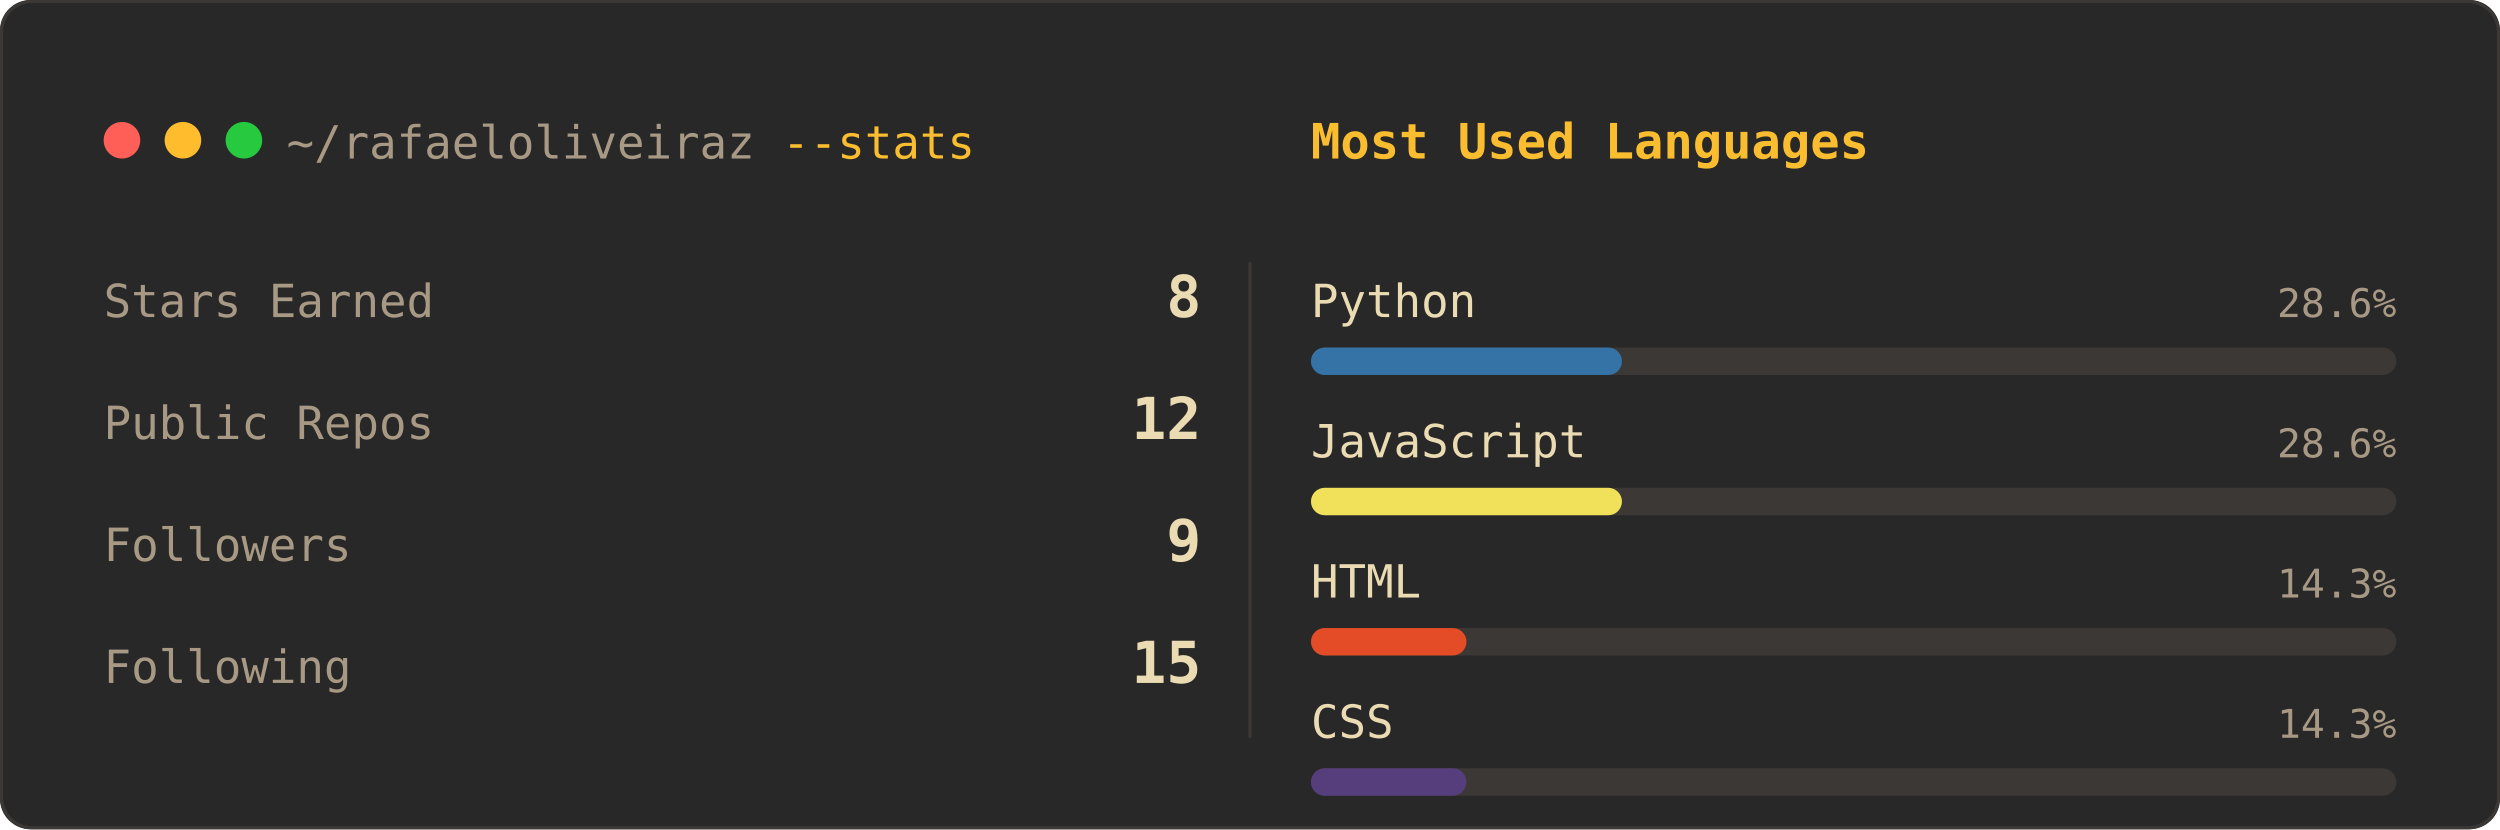
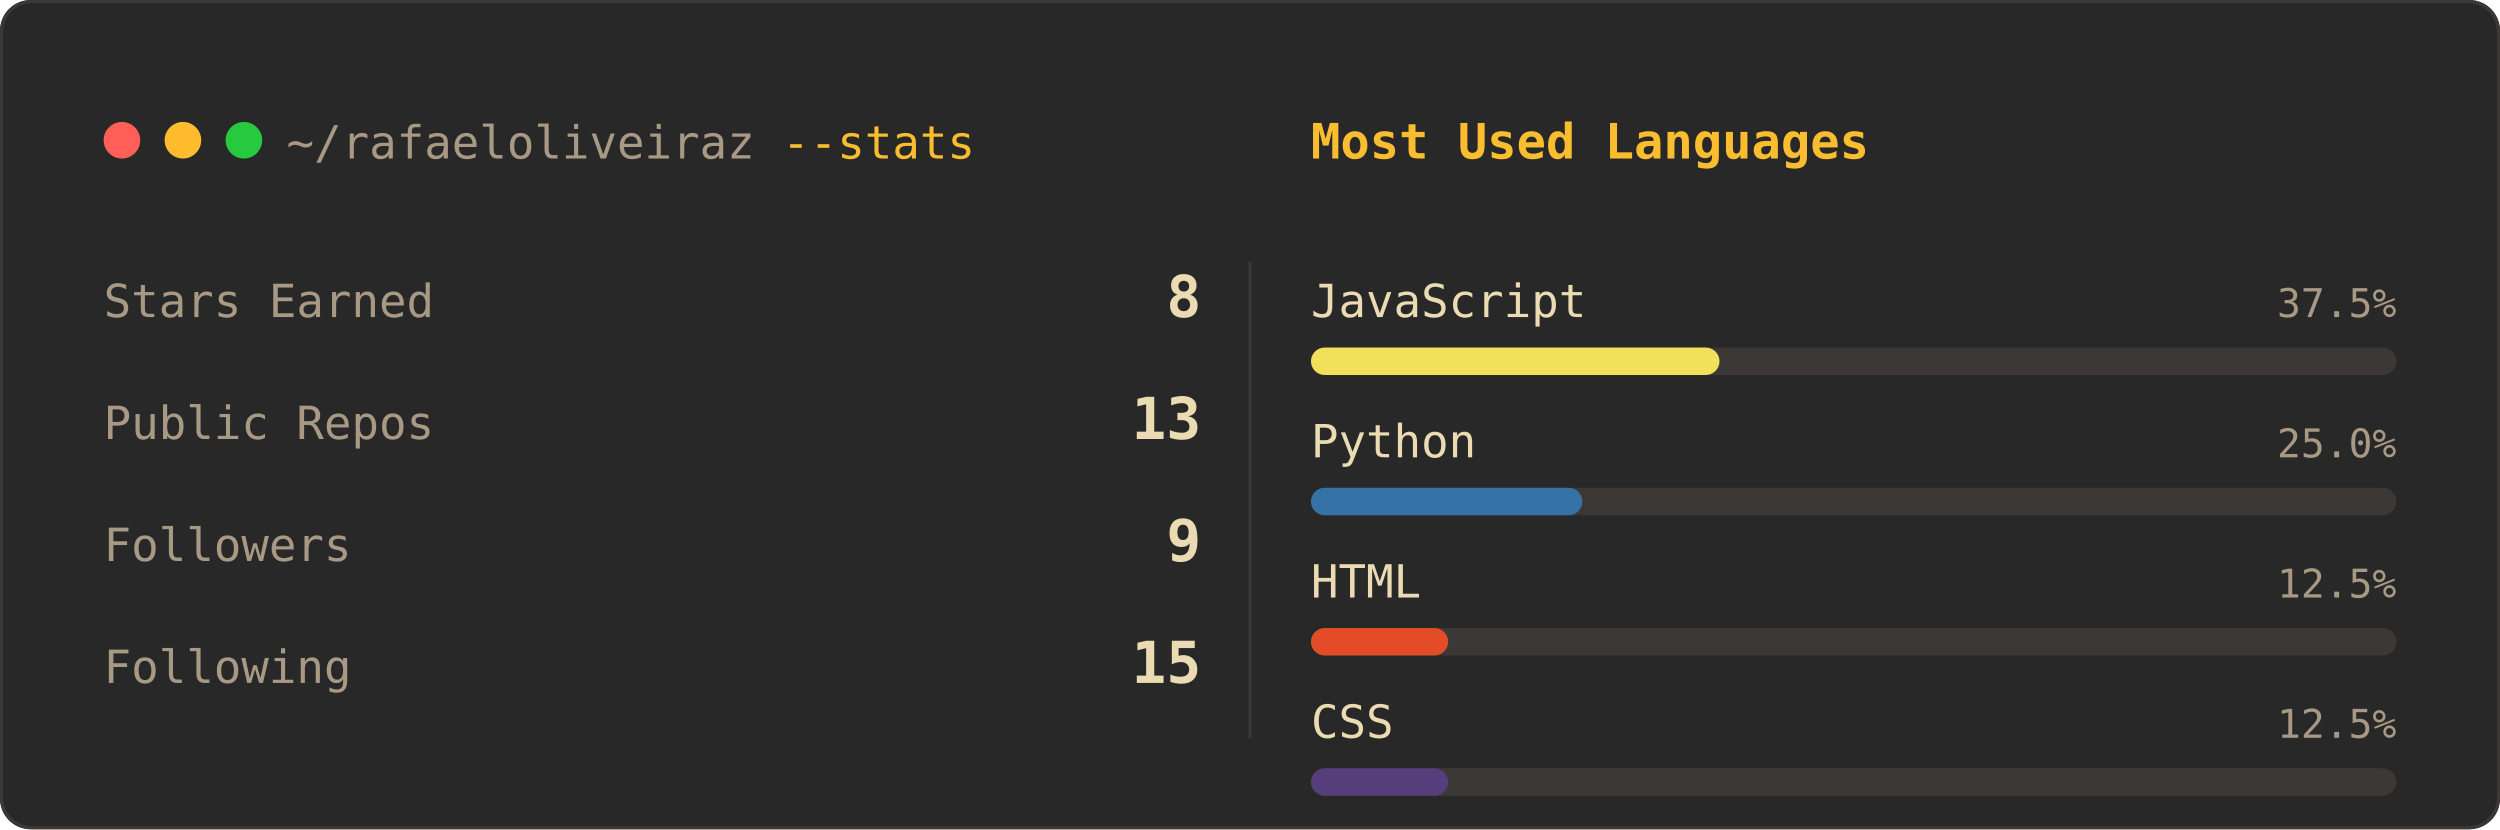
<svg xmlns="http://www.w3.org/2000/svg" width="820" height="272" viewBox="0 0 820 272" fill="none" role="img">
  <style>
    .bar-fill { transform-origin: left center; animation: gg-grow 0.9s ease-out; }
-     @keyframes gg-grow { from { transform: scaleX(0); } to { transform: scaleX(1); } }
+     .vbar { transform-origin: center bottom; animation: gg-rise 0.9s ease-out; }
+     .gg-seg { animation: gg-fade 0.8s ease-out; }
+     .gg-ring { animation: gg-fade 1s ease-out; }
+     @keyframes gg-grow { from { transform: scaleX(0); } }
+     @keyframes gg-rise { from { transform: scaleY(0); } }
+     @keyframes gg-fade { from { opacity: 0.15; } }
  </style>
  <rect width="820" height="272" rx="10" fill="#282828" />
  <rect x="0.5" y="0.5" width="819" height="271" rx="10" fill="none" stroke="#3c3836" stroke-width="1" />
  <g>
    <circle cx="40" cy="46" r="6" fill="#ff5f56" />
    <circle cx="60" cy="46" r="6" fill="#ffbd2e" />
    <circle cx="80" cy="46" r="6" fill="#27c93f" />
  </g>
  <text x="94" y="52" fill="#a89984" font-family="'SF Mono', 'JetBrains Mono', 'Fira Code', Consolas, monospace" font-size="15">~/rafaeloliveiraz <tspan fill="#fabd2f">--stats</tspan>
  </text>
  <g class="row" style="animation-delay:0.15s">
    <text x="34" y="104" fill="#a89984" font-family="'SF Mono', 'JetBrains Mono', 'Fira Code', Consolas, monospace" font-size="15" letter-spacing="0">Stars Earned</text>
    <text x="394" y="104" text-anchor="end" fill="#ebdbb2" font-family="'SF Mono', 'JetBrains Mono', 'Fira Code', Consolas, monospace" font-size="19" font-weight="700">8</text>
  </g>
  <g class="row" style="animation-delay:0.27s">
    <text x="34" y="144" fill="#a89984" font-family="'SF Mono', 'JetBrains Mono', 'Fira Code', Consolas, monospace" font-size="15" letter-spacing="0">Public Repos</text>
-     <text x="394" y="144" text-anchor="end" fill="#ebdbb2" font-family="'SF Mono', 'JetBrains Mono', 'Fira Code', Consolas, monospace" font-size="19" font-weight="700">12</text>
+     <text x="394" y="144" text-anchor="end" fill="#ebdbb2" font-family="'SF Mono', 'JetBrains Mono', 'Fira Code', Consolas, monospace" font-size="19" font-weight="700">13</text>
  </g>
  <g class="row" style="animation-delay:0.39s">
    <text x="34" y="184" fill="#a89984" font-family="'SF Mono', 'JetBrains Mono', 'Fira Code', Consolas, monospace" font-size="15" letter-spacing="0">Followers</text>
    <text x="394" y="184" text-anchor="end" fill="#ebdbb2" font-family="'SF Mono', 'JetBrains Mono', 'Fira Code', Consolas, monospace" font-size="19" font-weight="700">9</text>
  </g>
  <g class="row" style="animation-delay:0.51s">
    <text x="34" y="224" fill="#a89984" font-family="'SF Mono', 'JetBrains Mono', 'Fira Code', Consolas, monospace" font-size="15" letter-spacing="0">Following</text>
    <text x="394" y="224" text-anchor="end" fill="#ebdbb2" font-family="'SF Mono', 'JetBrains Mono', 'Fira Code', Consolas, monospace" font-size="19" font-weight="700">15</text>
  </g>
  <line x1="410" y1="86" x2="410" y2="242" stroke="#3c3836" stroke-width="1" />
  <text x="430" y="52" fill="#fabd2f" font-family="'SF Mono', 'JetBrains Mono', 'Fira Code', Consolas, monospace" font-size="16" font-weight="600" letter-spacing="0">Most Used Languages</text>
  <g class="row" style="animation-delay:0.2s">
-     <text x="430" y="104" fill="#ebdbb2" font-family="'SF Mono', 'JetBrains Mono', 'Fira Code', Consolas, monospace" font-size="15">Python</text>
-     <text x="786" y="104" text-anchor="end" fill="#a89984" font-family="'SF Mono', 'JetBrains Mono', 'Fira Code', Consolas, monospace" font-size="13">28.6%</text>
+     <text x="430" y="104" fill="#ebdbb2" font-family="'SF Mono', 'JetBrains Mono', 'Fira Code', Consolas, monospace" font-size="15">JavaScript</text>
+     <text x="786" y="104" text-anchor="end" fill="#a89984" font-family="'SF Mono', 'JetBrains Mono', 'Fira Code', Consolas, monospace" font-size="13">37.5%</text>
    <rect x="430" y="114" width="356" height="9" rx="4.5" fill="#3c3836" />
-     <rect class="bar-fill" x="430" y="114" width="102" height="9" rx="4.5" fill="#3572A5" />
+     <rect class="bar-fill" x="430" y="114" width="134" height="9" rx="4.5" fill="#f1e05a" />
  </g>
  <g class="row" style="animation-delay:0.3s">
-     <text x="430" y="150" fill="#ebdbb2" font-family="'SF Mono', 'JetBrains Mono', 'Fira Code', Consolas, monospace" font-size="15">JavaScript</text>
-     <text x="786" y="150" text-anchor="end" fill="#a89984" font-family="'SF Mono', 'JetBrains Mono', 'Fira Code', Consolas, monospace" font-size="13">28.6%</text>
+     <text x="430" y="150" fill="#ebdbb2" font-family="'SF Mono', 'JetBrains Mono', 'Fira Code', Consolas, monospace" font-size="15">Python</text>
+     <text x="786" y="150" text-anchor="end" fill="#a89984" font-family="'SF Mono', 'JetBrains Mono', 'Fira Code', Consolas, monospace" font-size="13">25.0%</text>
    <rect x="430" y="160" width="356" height="9" rx="4.5" fill="#3c3836" />
-     <rect class="bar-fill" x="430" y="160" width="102" height="9" rx="4.5" fill="#f1e05a" />
+     <rect class="bar-fill" x="430" y="160" width="89" height="9" rx="4.5" fill="#3572A5" />
  </g>
  <g class="row" style="animation-delay:0.4s">
    <text x="430" y="196" fill="#ebdbb2" font-family="'SF Mono', 'JetBrains Mono', 'Fira Code', Consolas, monospace" font-size="15">HTML</text>
-     <text x="786" y="196" text-anchor="end" fill="#a89984" font-family="'SF Mono', 'JetBrains Mono', 'Fira Code', Consolas, monospace" font-size="13">14.3%</text>
+     <text x="786" y="196" text-anchor="end" fill="#a89984" font-family="'SF Mono', 'JetBrains Mono', 'Fira Code', Consolas, monospace" font-size="13">12.5%</text>
    <rect x="430" y="206" width="356" height="9" rx="4.5" fill="#3c3836" />
-     <rect class="bar-fill" x="430" y="206" width="51" height="9" rx="4.5" fill="#e34c26" />
+     <rect class="bar-fill" x="430" y="206" width="45" height="9" rx="4.5" fill="#e34c26" />
  </g>
  <g class="row" style="animation-delay:0.5s">
    <text x="430" y="242" fill="#ebdbb2" font-family="'SF Mono', 'JetBrains Mono', 'Fira Code', Consolas, monospace" font-size="15">CSS</text>
-     <text x="786" y="242" text-anchor="end" fill="#a89984" font-family="'SF Mono', 'JetBrains Mono', 'Fira Code', Consolas, monospace" font-size="13">14.3%</text>
+     <text x="786" y="242" text-anchor="end" fill="#a89984" font-family="'SF Mono', 'JetBrains Mono', 'Fira Code', Consolas, monospace" font-size="13">12.5%</text>
    <rect x="430" y="252" width="356" height="9" rx="4.5" fill="#3c3836" />
-     <rect class="bar-fill" x="430" y="252" width="51" height="9" rx="4.5" fill="#563d7c" />
+     <rect class="bar-fill" x="430" y="252" width="45" height="9" rx="4.5" fill="#563d7c" />
  </g>
</svg>
